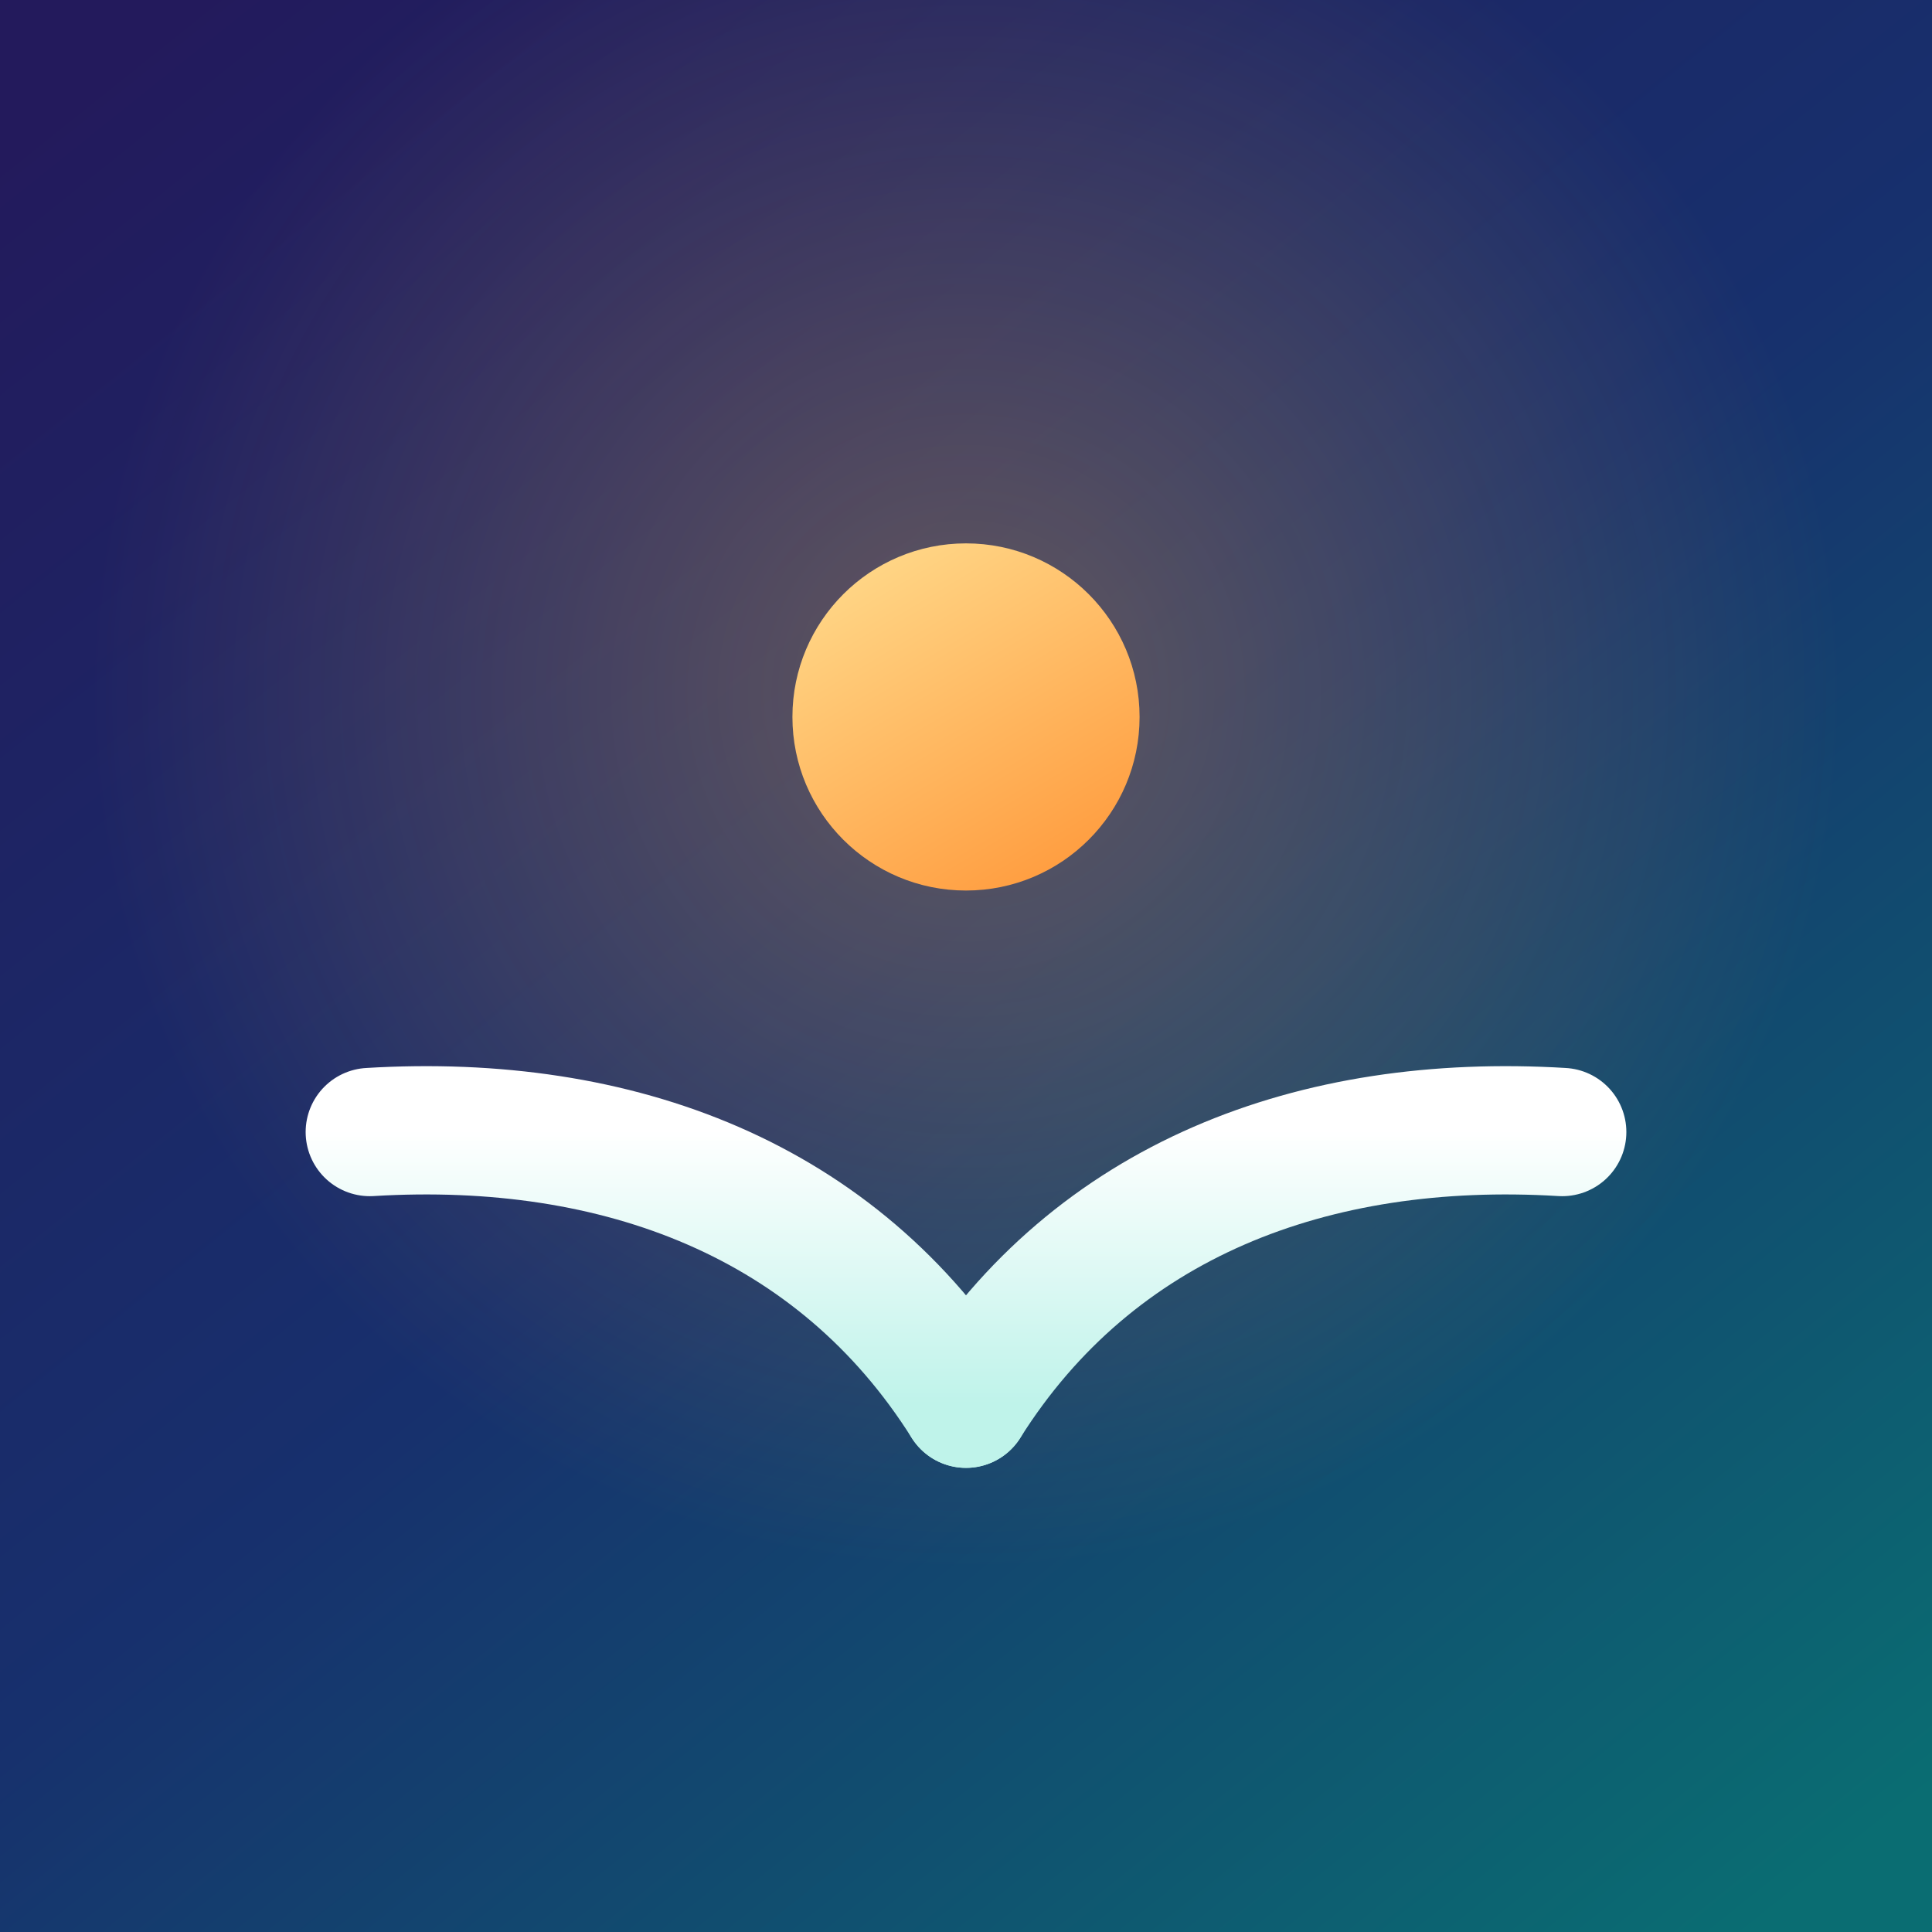
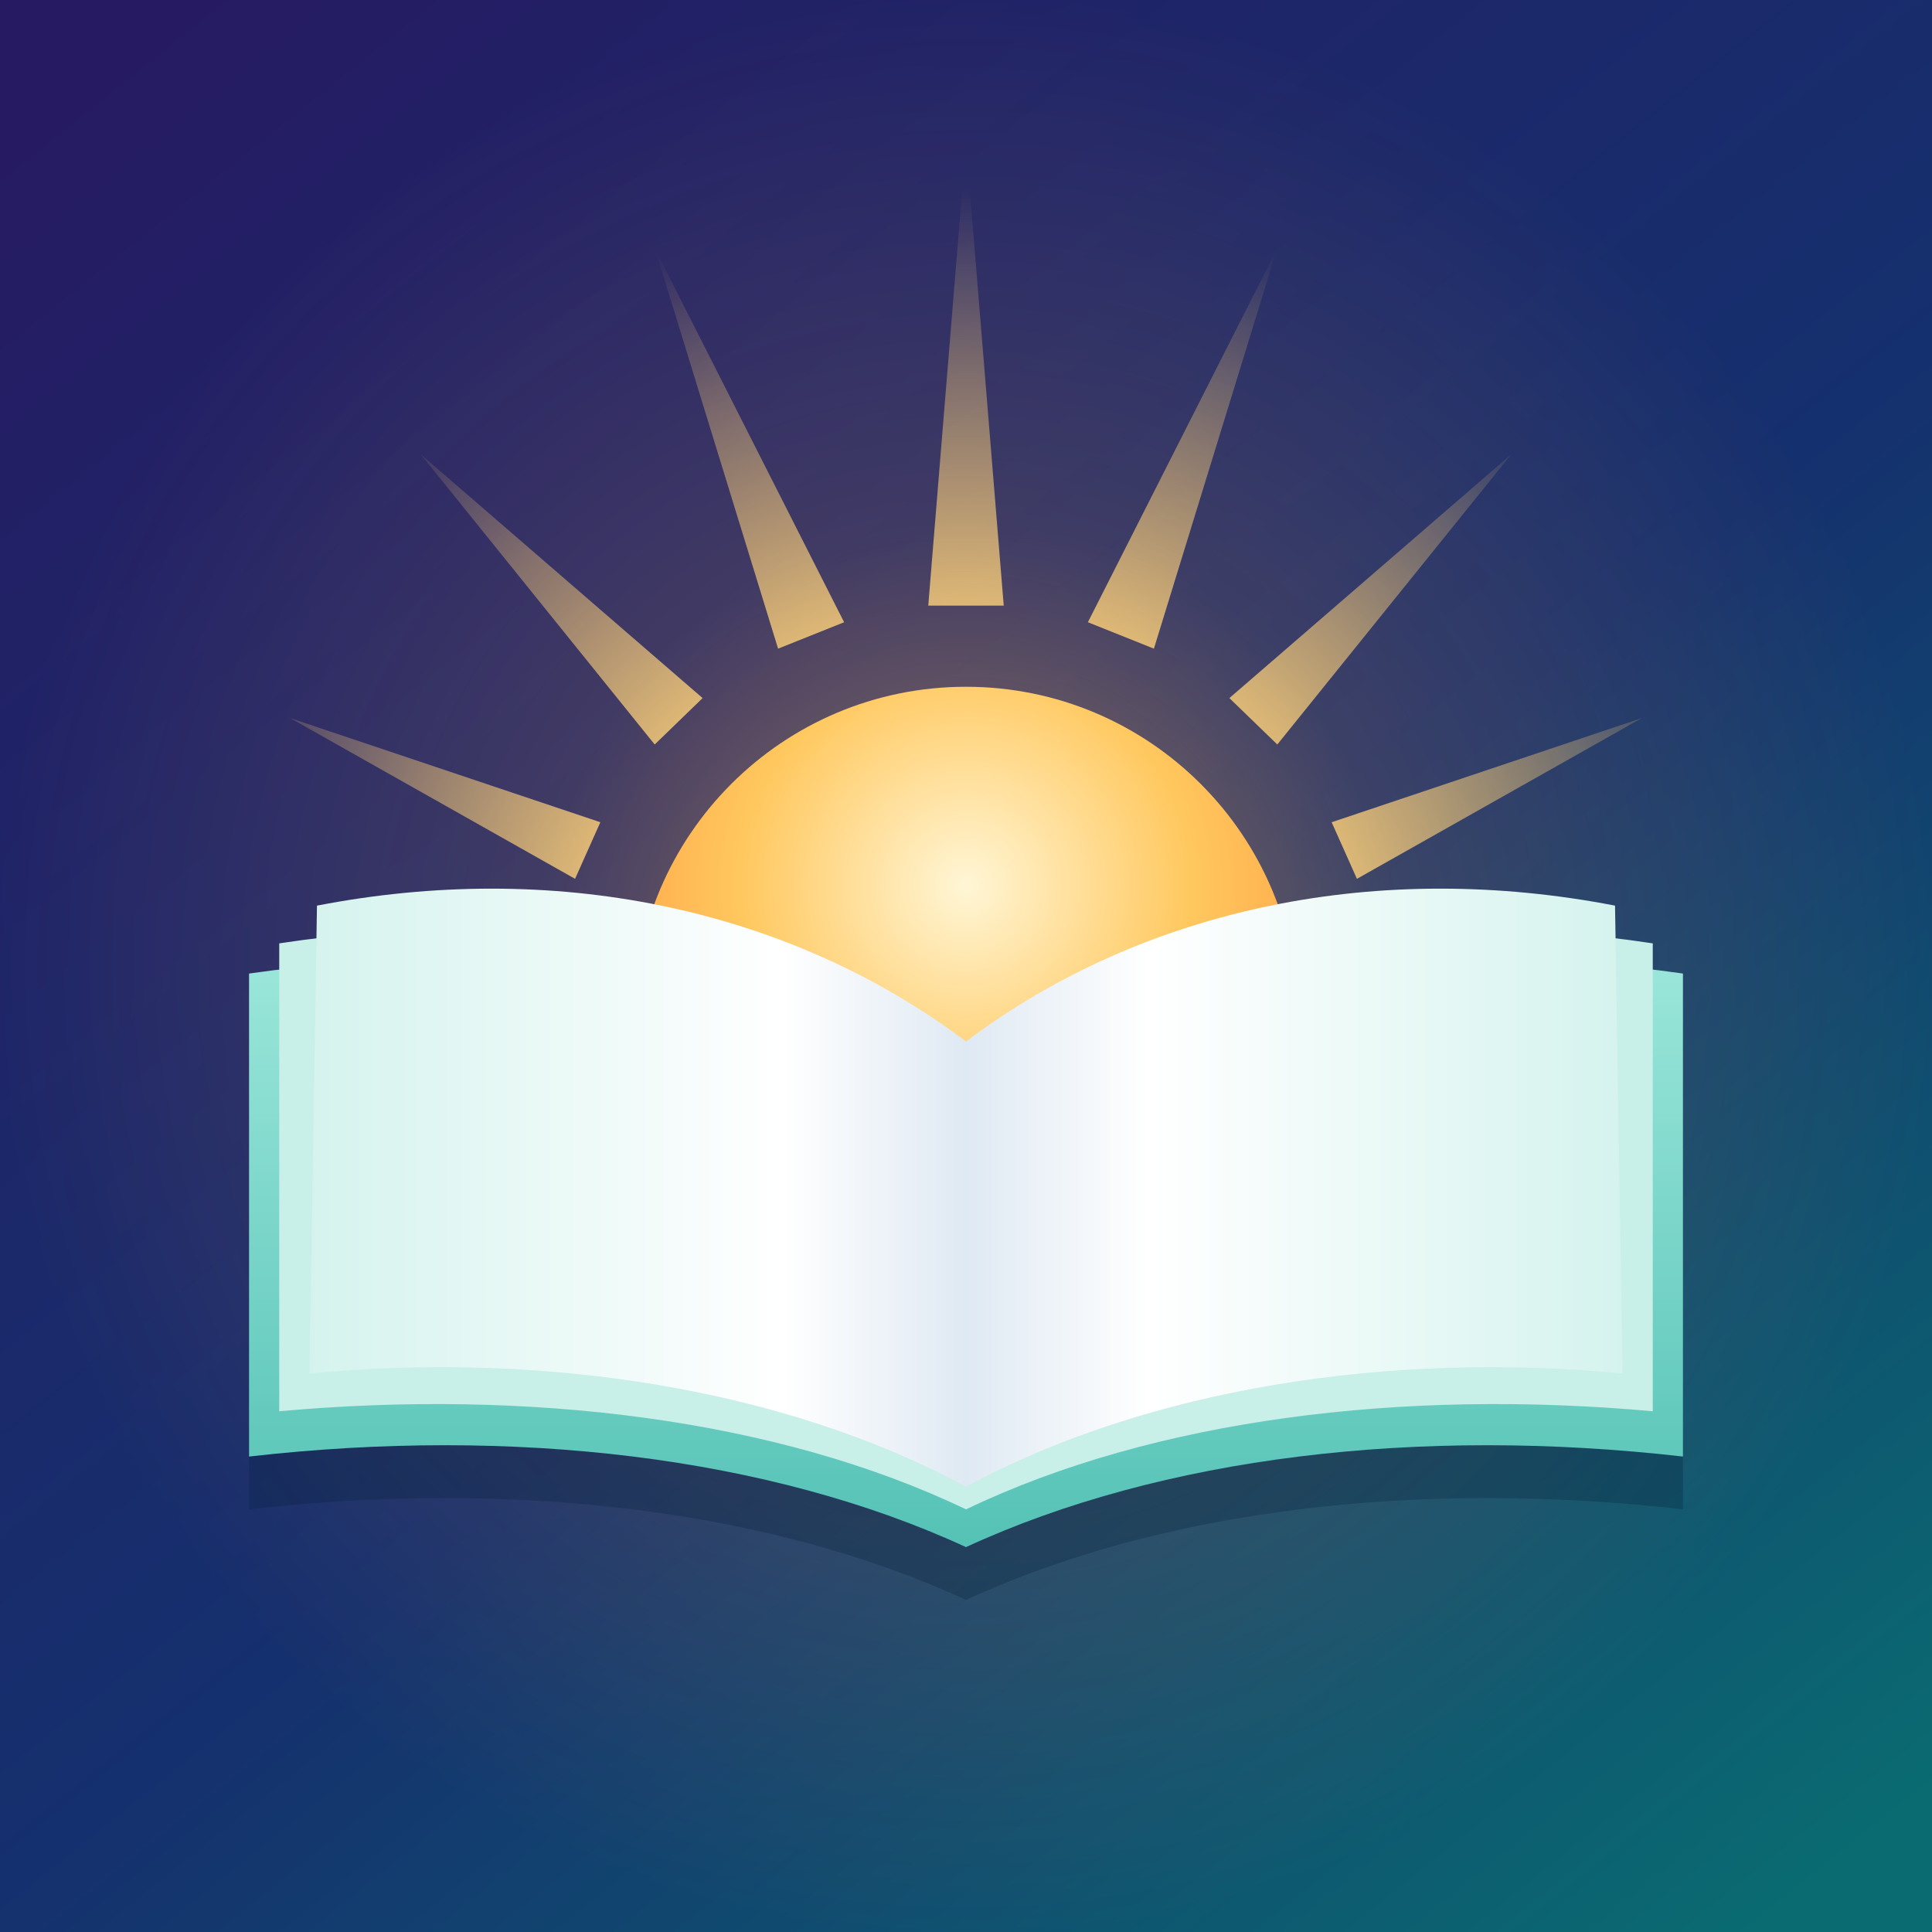
<svg xmlns="http://www.w3.org/2000/svg" viewBox="0 0 512 512">
  <defs>
    <linearGradient id="bg" x1="0.1" y1="0" x2="0.9" y2="1">
-       <stop offset="0" stop-color="#231a5c" />
-       <stop offset="0.5" stop-color="#17306d" />
-       <stop offset="1" stop-color="#0a6d72" />
+       <stop offset="0" stop-color="#261b63" />
+       <stop offset="0.55" stop-color="#15306e" />
+       <stop offset="1" stop-color="#0a6b71" />
    </linearGradient>
-     <radialGradient id="glow" cx="0.5" cy="0.36" r="0.45">
-       <stop offset="0" stop-color="#ffb547" stop-opacity="0.32" />
-       <stop offset="1" stop-color="#ffb547" stop-opacity="0" />
+     <radialGradient id="glow" cx="0.5" cy="0.5" r="0.5">
+       <stop offset="0" stop-color="#ffc15c" stop-opacity="0.55" />
+       <stop offset="0.45" stop-color="#ff9a45" stop-opacity="0.16" />
+       <stop offset="1" stop-color="#ff9a45" stop-opacity="0" />
    </radialGradient>
-     <linearGradient id="dot" x1="0.2" y1="0" x2="0.8" y2="1">
-       <stop offset="0" stop-color="#ffd98a" />
-       <stop offset="1" stop-color="#ff9a3c" />
+     <radialGradient id="sun" cx="0.5" cy="0.3" r="0.75">
+       <stop offset="0" stop-color="#fff6d6" />
+       <stop offset="0.45" stop-color="#ffc85f" />
+       <stop offset="1" stop-color="#ff8733" />
+     </radialGradient>
+     <radialGradient id="ray" gradientUnits="userSpaceOnUse" cx="256" cy="270" r="220">
+       <stop offset="0.38" stop-color="#ffd27a" />
+       <stop offset="1" stop-color="#ffd27a" stop-opacity="0" />
+     </radialGradient>
+     <linearGradient id="left" x1="0" y1="0" x2="1" y2="0">
+       <stop offset="0" stop-color="#d5f3ee" />
+       <stop offset="0.72" stop-color="#ffffff" />
+       <stop offset="1" stop-color="#dfe9f3" />
    </linearGradient>
-     <linearGradient id="leaf" x1="0" y1="0" x2="0" y2="1">
-       <stop offset="0" stop-color="#ffffff" />
-       <stop offset="1" stop-color="#bff3ea" />
+     <linearGradient id="right" x1="1" y1="0" x2="0" y2="0">
+       <stop offset="0" stop-color="#d5f3ee" />
+       <stop offset="0.72" stop-color="#ffffff" />
+       <stop offset="1" stop-color="#dfe9f3" />
+     </linearGradient>
+     <linearGradient id="edge" x1="0" y1="0" x2="0" y2="1">
+       <stop offset="0" stop-color="#9be6da" />
+       <stop offset="1" stop-color="#55c2b6" />
    </linearGradient>
  </defs>
  <rect width="512" height="512" fill="url(#bg)" />
  <rect width="512" height="512" fill="url(#glow)" />
-   <circle cx="256" cy="190" r="46" fill="url(#dot)" />
-   <path d="M256 372 C 222 318, 164 296, 98 300" fill="none" stroke="url(#leaf)" stroke-width="34" stroke-linecap="round" />
-   <path d="M256 372 C 290 318, 348 296, 414 300" fill="none" stroke="url(#leaf)" stroke-width="34" stroke-linecap="round" />
+   <g fill="url(#ray)">
+     <path d="M152.4 232.9 L76.9 190.3 L159.1 217.9 Z" />
+     <path d="M173.5 197.3 L111.5 120.4 L186.2 185.0 Z" />
+     <path d="M206.2 171.9 L173.6 66.0 L223.7 164.9 Z" />
+     <path d="M246.0 160.5 L256.0 38.0 L266.0 160.5 Z" />
+     <path d="M288.3 164.9 L338.4 66.0 L305.8 171.9 Z" />
+     <path d="M325.8 185.0 L400.5 120.4 L338.5 197.3 Z" />
+     <path d="M352.9 217.9 L435.1 190.3 L359.6 232.9 Z" />
+   </g>
+   <circle cx="256" cy="270" r="88" fill="url(#sun)" />
+   <path d="M256 424 C 204 400, 136 392, 66 400 L 66 274 C 136 264, 204 274, 256 304 C 308 274, 376 264, 446 274 L 446 400 C 376 392, 308 400, 256 424 Z" fill="#051f3a" opacity="0.28" />
+   <path d="M256 410 C 204 386, 136 378, 66 386 L 66 258 C 136 248, 204 258, 256 288 C 308 258, 376 248, 446 258 L 446 386 C 376 378, 308 386, 256 410 Z" fill="url(#edge)" />
+   <path d="M256 400 C 206 376, 140 368, 74 374 L 74 250 C 140 240, 206 250, 256 282 Z" fill="#c8efe8" />
+   <path d="M256 400 C 306 376, 372 368, 438 374 L 438 250 C 372 240, 306 250, 256 282 Z" fill="#c8efe8" />
+   <path d="M256 394 C 208 368, 144 358, 82 364 L 84 240 C 146 228, 208 240, 256 276 Z" fill="url(#left)" />
+   <path d="M256 394 C 304 368, 368 358, 430 364 L 428 240 C 366 228, 304 240, 256 276 Z" fill="url(#right)" />
</svg>
